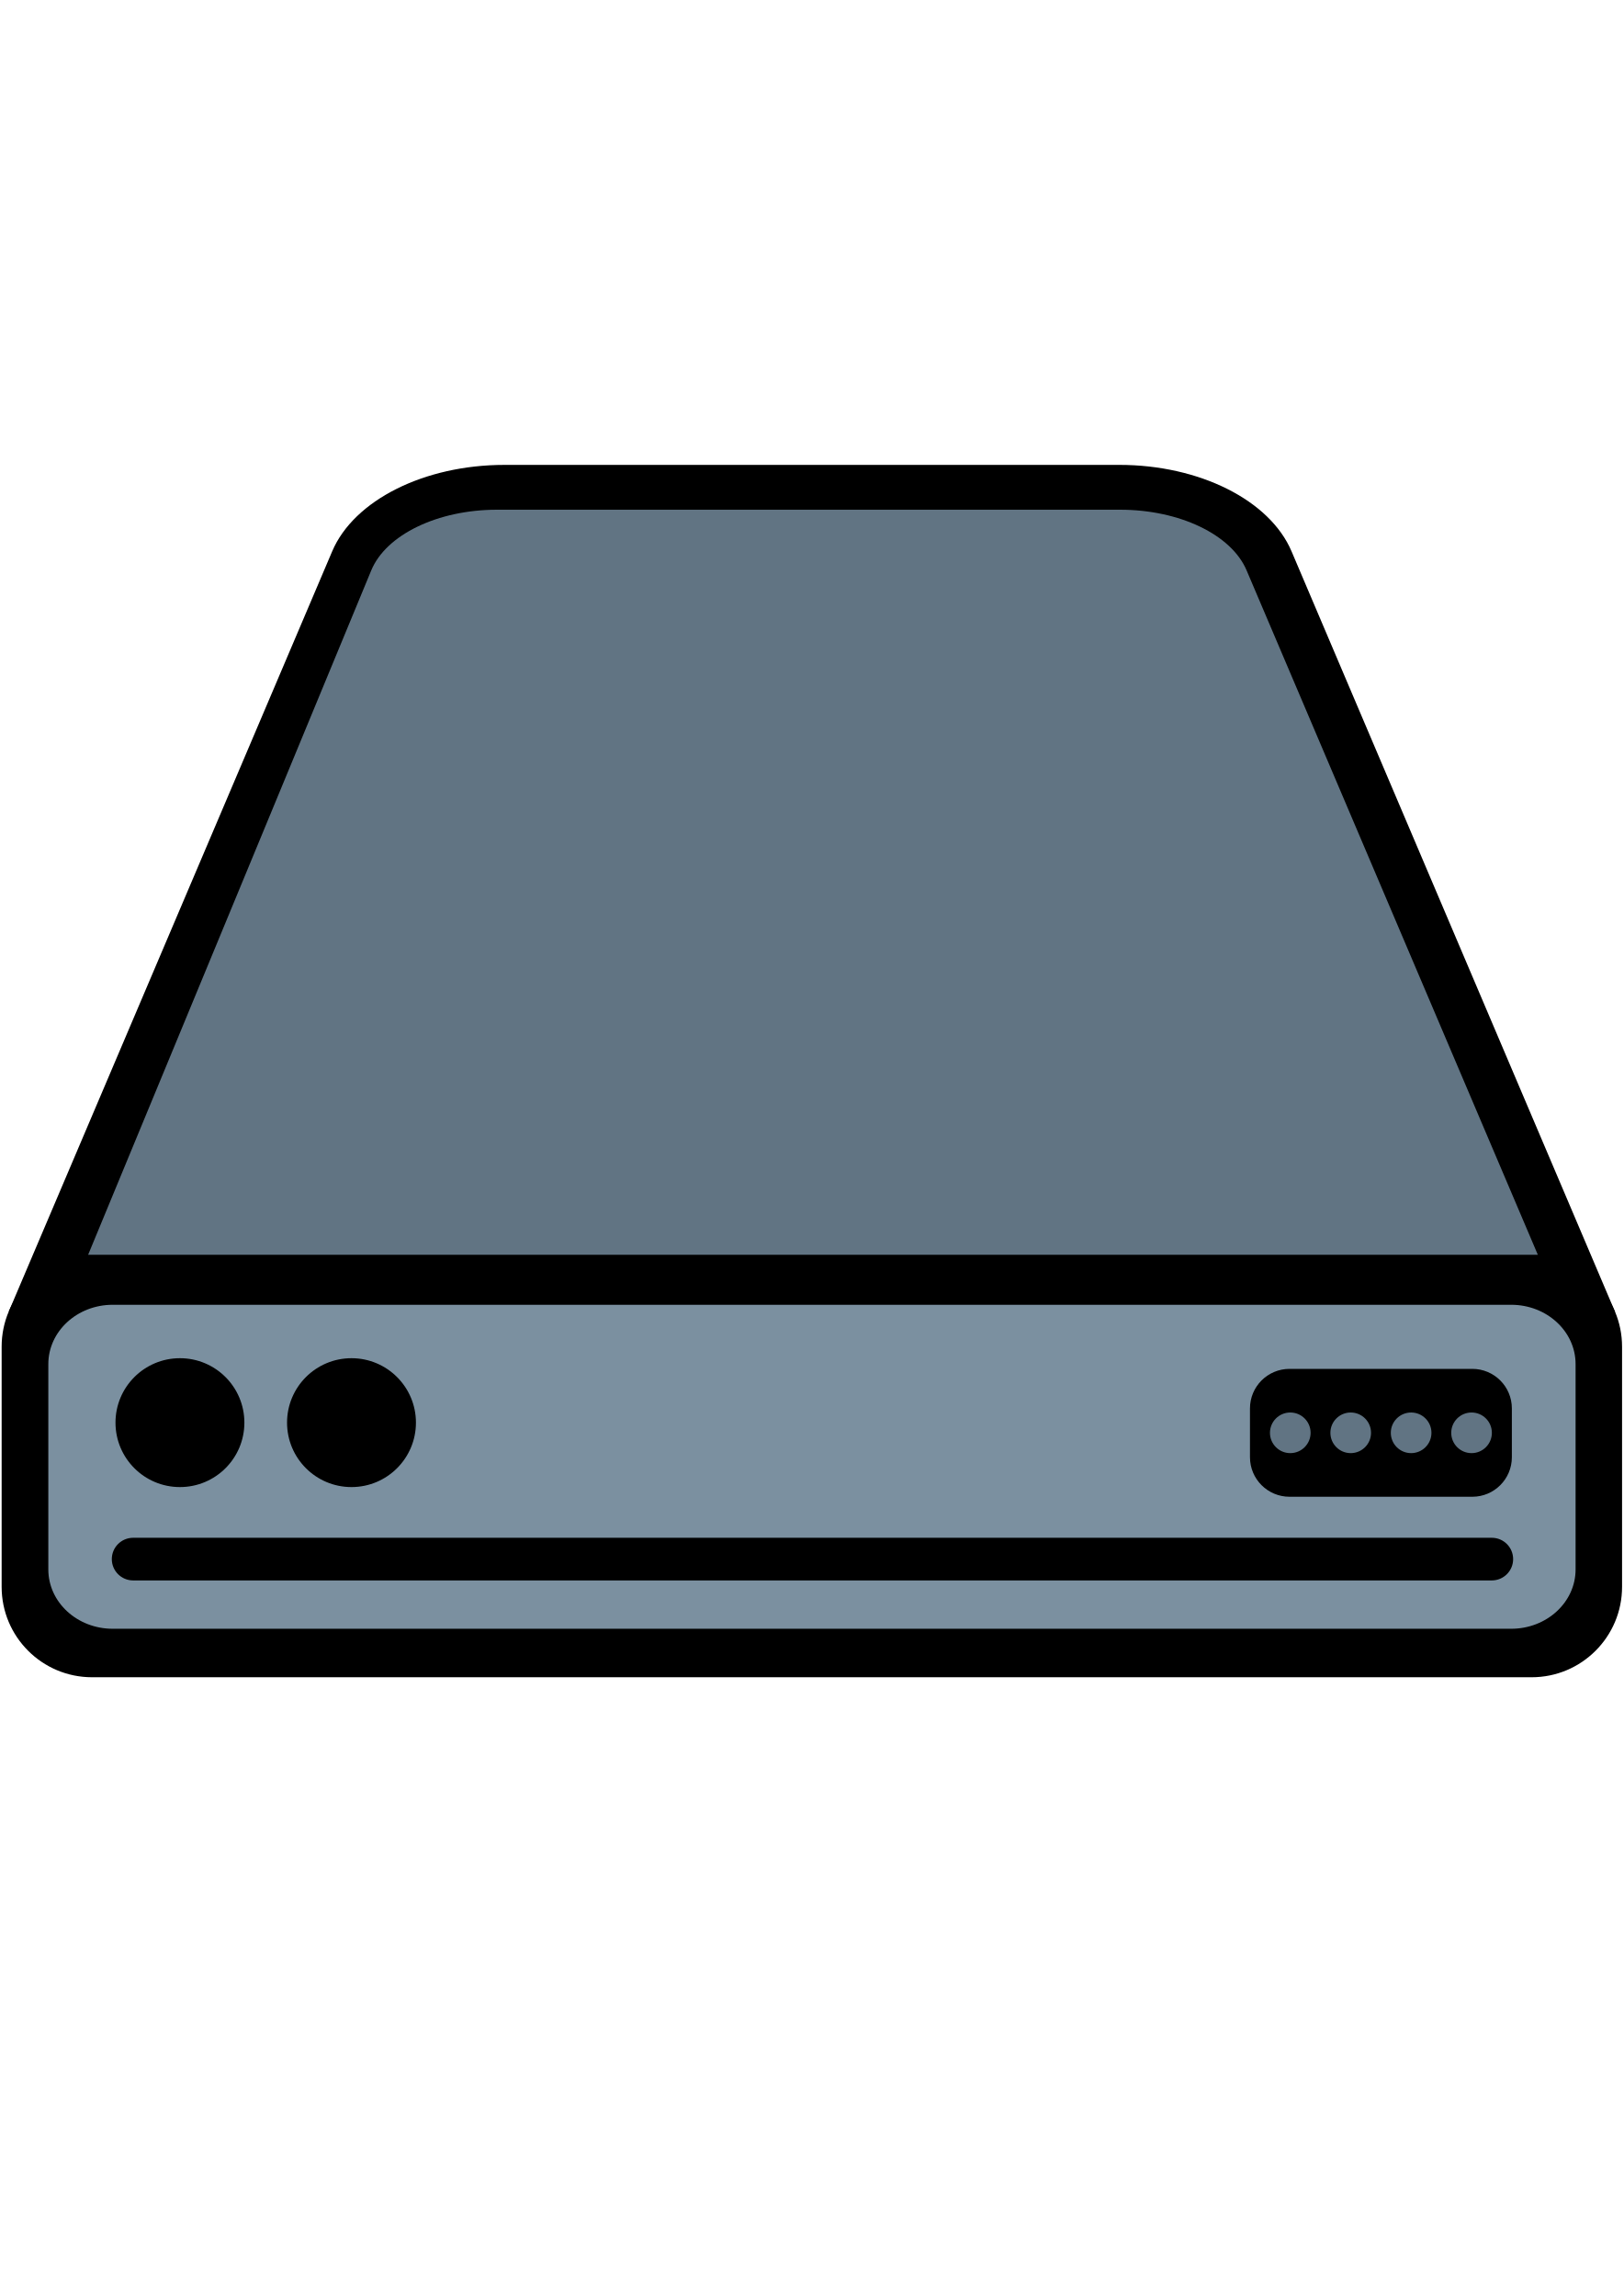
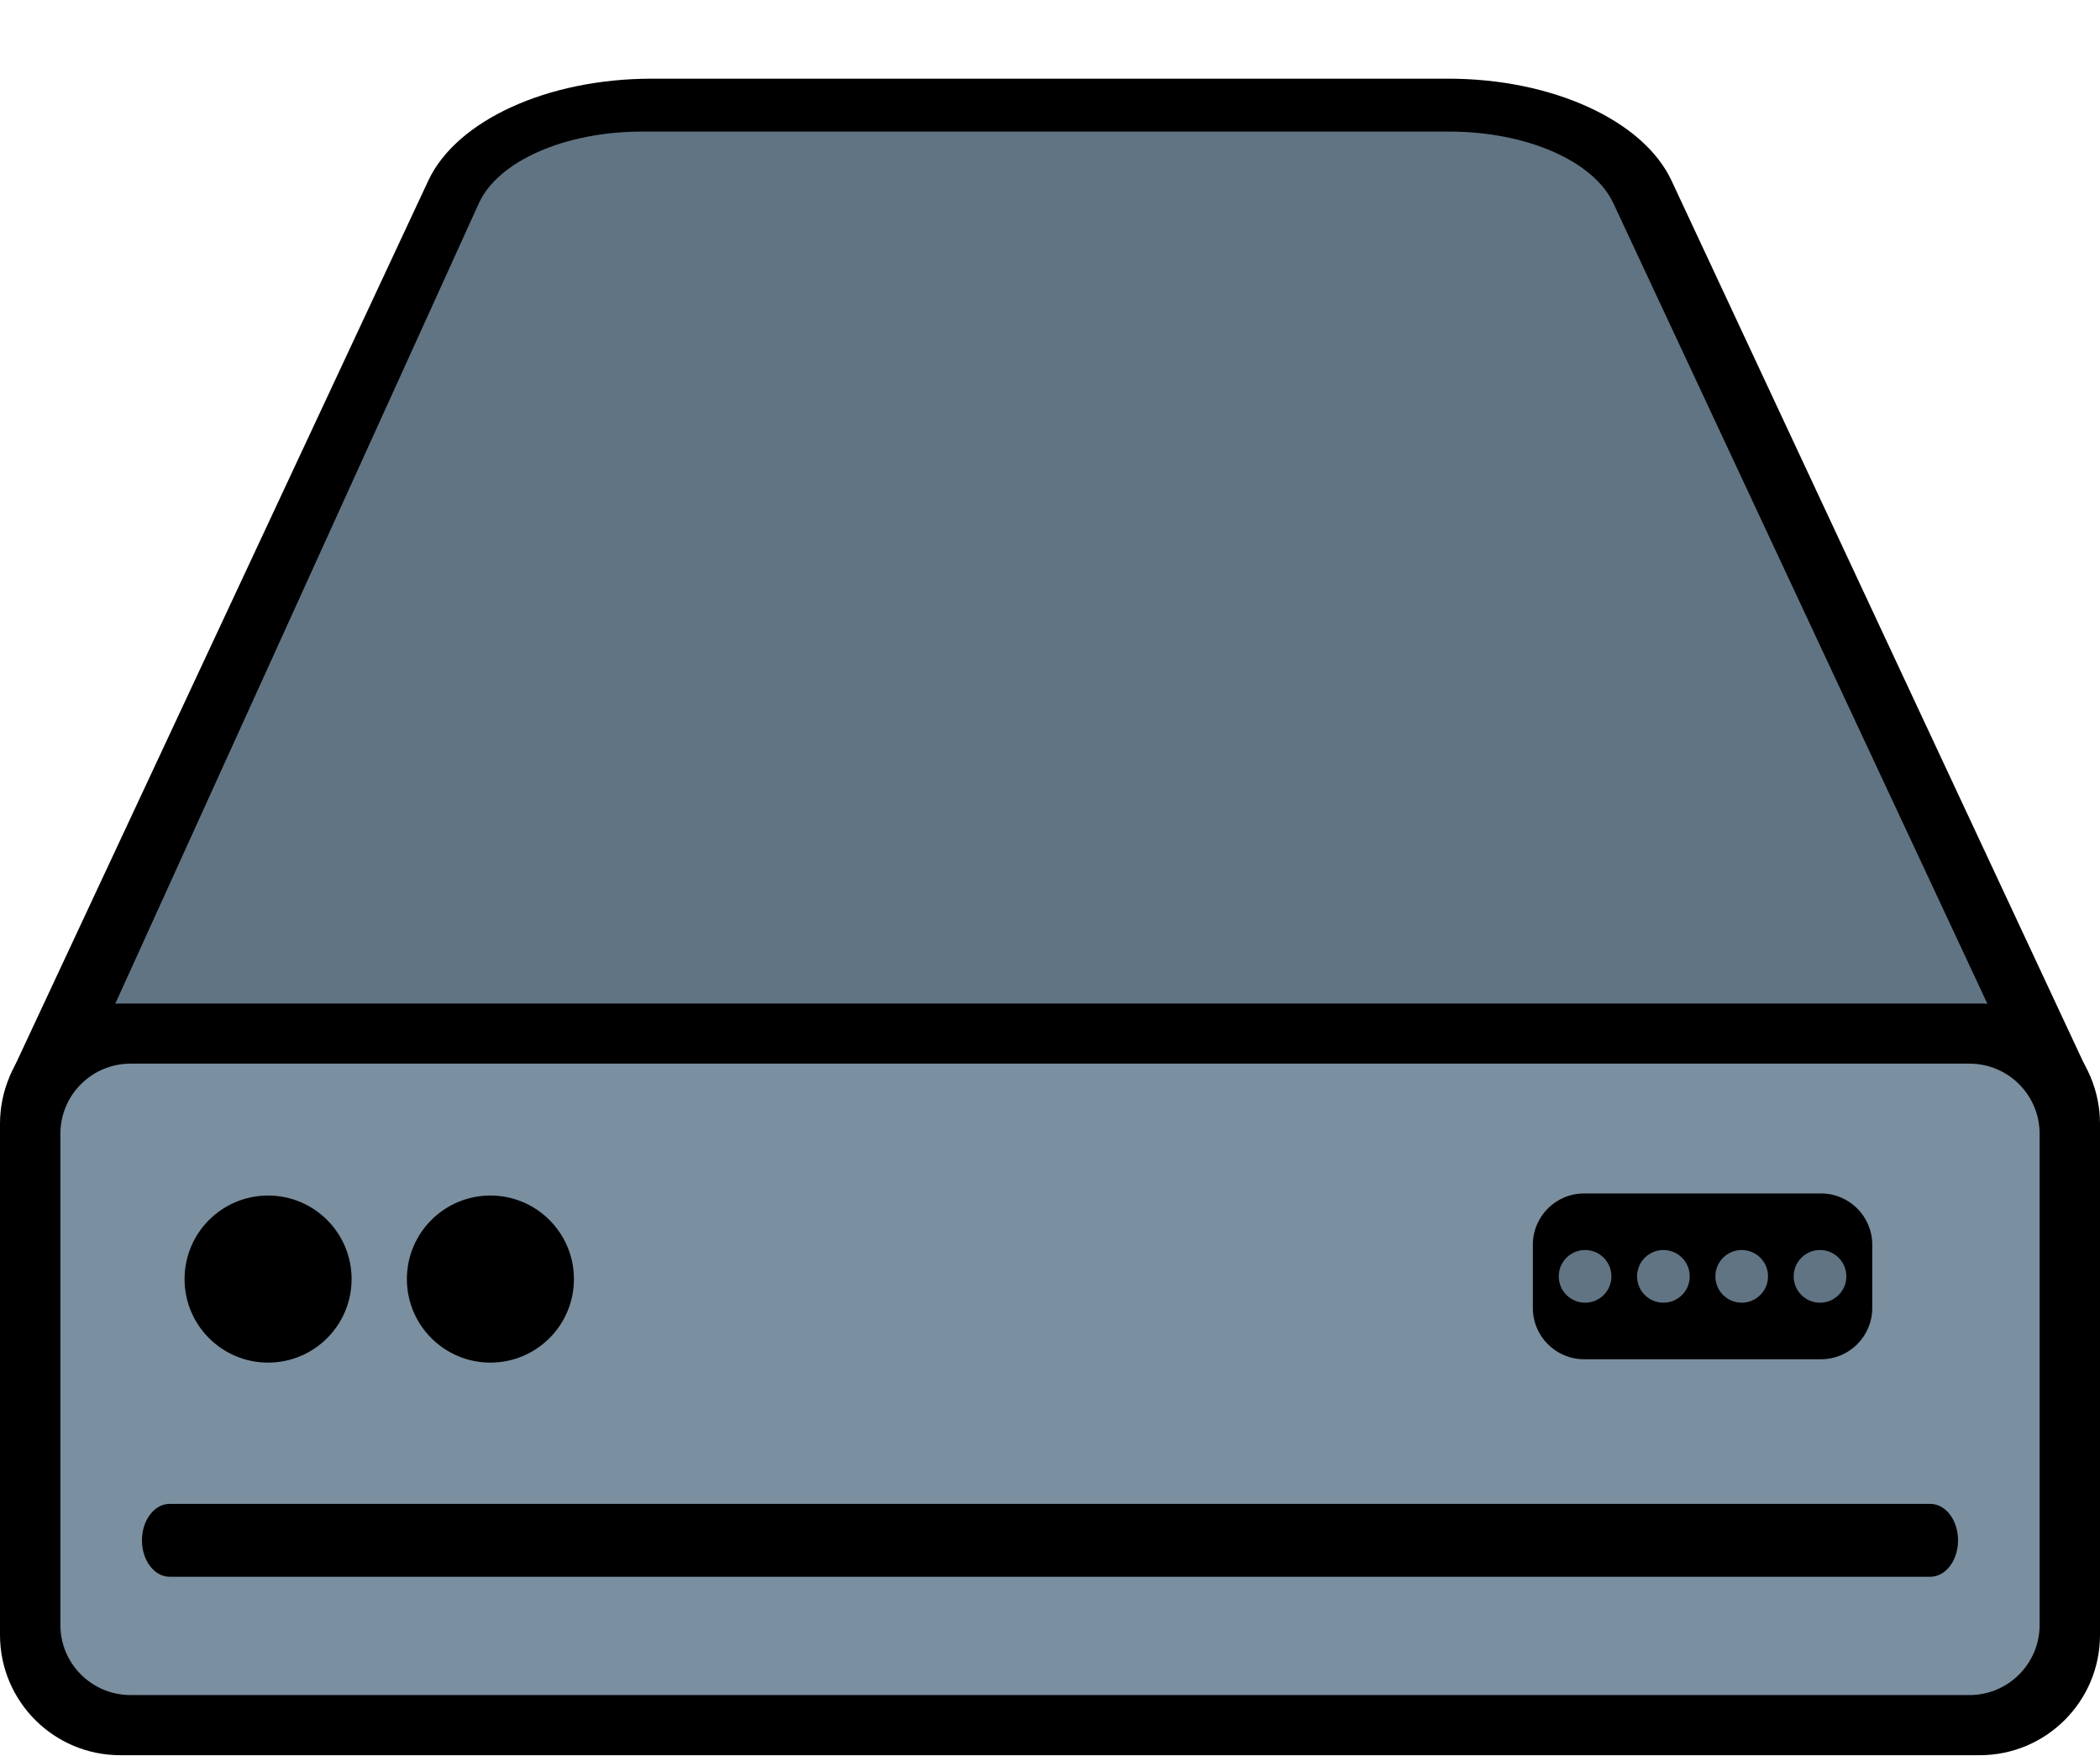
- <svg xmlns="http://www.w3.org/2000/svg" xmlns:xlink="http://www.w3.org/1999/xlink" width="210mm" height="297mm" viewBox="0 0 210 297" version="1.1" id="svg1">
+ <svg xmlns="http://www.w3.org/2000/svg" xmlns:xlink="http://www.w3.org/1999/xlink" width="209.575mm" height="175.125mm" viewBox="0 0 209.575 175.125" version="1.1" id="svg1">
  <defs id="defs1">
    <linearGradient id="swatch66">
      <stop style="stop-color:#000000;stop-opacity:1;" offset="0" id="stop66" />
    </linearGradient>
    <linearGradient id="swatch55">
      <stop style="stop-color:#000000;stop-opacity:1;" offset="0" id="stop55" />
    </linearGradient>
    <linearGradient id="swatch52">
      <stop style="stop-color:#7b90a0;stop-opacity:1;" offset="0" id="stop52" />
    </linearGradient>
    <linearGradient id="swatch48">
      <stop style="stop-color:#bf3737;stop-opacity:1;" offset="0" id="stop48" />
    </linearGradient>
    <linearGradient id="swatch26">
      <stop style="stop-color:#617483;stop-opacity:1;" offset="0" id="stop26" />
    </linearGradient>
    <linearGradient xlink:href="#swatch26" id="linearGradient48" x1="30.75" y1="155.212" x2="161.465" y2="155.212" gradientUnits="userSpaceOnUse" />
    <linearGradient xlink:href="#swatch26" id="linearGradient49" gradientUnits="userSpaceOnUse" x1="30.75" y1="155.212" x2="161.465" y2="155.212" />
    <linearGradient xlink:href="#swatch26" id="linearGradient50" gradientUnits="userSpaceOnUse" x1="30.75" y1="155.212" x2="161.465" y2="155.212" />
-     <linearGradient xlink:href="#swatch52" id="linearGradient52" x1="35.938" y1="231.32" x2="167.627" y2="231.32" gradientUnits="userSpaceOnUse" />
    <linearGradient xlink:href="#swatch26" id="linearGradient55" x1="171.524" y1="218.077" x2="174.854" y2="218.077" gradientUnits="userSpaceOnUse" gradientTransform="matrix(1.529559,0,0,1.529559,-101.9954,-145.6239)" />
    <linearGradient xlink:href="#swatch26" id="linearGradient56" gradientUnits="userSpaceOnUse" gradientTransform="matrix(1.529559,0,0,1.529559,-79.62946,-145.6239)" x1="171.524" y1="218.077" x2="174.854" y2="218.077" />
    <linearGradient xlink:href="#swatch26" id="linearGradient58" gradientUnits="userSpaceOnUse" gradientTransform="matrix(1.529559,0,0,1.529559,-94.54004,-145.6239)" x1="171.524" y1="218.077" x2="174.854" y2="218.077" />
    <linearGradient xlink:href="#swatch26" id="linearGradient59" gradientUnits="userSpaceOnUse" gradientTransform="matrix(1.529559,0,0,1.529559,-87.08472,-145.6239)" x1="171.524" y1="218.077" x2="174.854" y2="218.077" />
    <linearGradient xlink:href="#swatch66" id="linearGradient66" x1="31.326" y1="153.891" x2="160.902" y2="153.891" gradientUnits="userSpaceOnUse" />
    <linearGradient xlink:href="#swatch66" id="linearGradient67" gradientUnits="userSpaceOnUse" x1="31.326" y1="153.891" x2="160.902" y2="153.891" />
    <linearGradient xlink:href="#swatch66" id="linearGradient68" gradientUnits="userSpaceOnUse" x1="31.326" y1="153.891" x2="160.902" y2="153.891" />
-     <linearGradient xlink:href="#swatch52" id="linearGradient69" gradientUnits="userSpaceOnUse" x1="35.938" y1="231.32" x2="167.627" y2="231.32" />
-     <linearGradient xlink:href="#swatch52" id="linearGradient70" gradientUnits="userSpaceOnUse" x1="35.938" y1="231.32" x2="167.627" y2="231.32" />
  </defs>
-   <g id="layer1">
-     <g id="rect41" transform="matrix(1.603293,0,0,1.062364,-49.08882,-52.88171)" style="fill:url(#linearGradient66)">
-       <path style="color:#000000;fill:url(#linearGradient67);-inkscape-stroke:none;paint-order:markers stroke fill" d="m 71.308,106.383 h 49.6 a 14.434,14.434 37.13 0 1 13.893,10.518 l 26.102,92.615 -129.577,-0.049 26.09,-92.565 a 14.434,14.434 142.87 0 1 13.893,-10.518 z" id="path43" />
-       <path style="color:#000000;fill:url(#linearGradient68);fill-opacity:0;-inkscape-stroke:none;paint-order:markers stroke fill" d="M 49.664,98.266 V 171.051 H 142.551 V 98.266 Z m 0.266,0.264 H 142.287 V 170.785 H 49.93 Z" id="path42" />
+   <g id="layer1" transform="translate(-0.2225796,-61.6983)">
+     <g id="g1" transform="matrix(1,0,0,0.9103383,-2.3333333e-6,14.80485)">
+       <g id="rect41" transform="matrix(1.603293,0,0,1.062364,-49.08882,-52.88171)" style="fill:url(#linearGradient66)">
+         <path style="color:#000000;fill:url(#linearGradient67);-inkscape-stroke:none;paint-order:markers stroke fill" d="m 71.308,106.383 h 49.6 a 14.434,14.434 37.13 0 1 13.893,10.518 l 26.102,92.615 -129.577,-0.049 26.09,-92.565 a 14.434,14.434 142.87 0 1 13.893,-10.518 z" id="path43" />
+         <path style="color:#000000;fill:url(#linearGradient68);fill-opacity:0;-inkscape-stroke:none;paint-order:markers stroke fill" d="M 49.664,98.266 V 171.051 H 142.551 V 98.266 Z m 0.266,0.264 H 142.287 V 170.785 H 49.93 Z" id="path42" />
+       </g>
+       <g id="g47" transform="matrix(1.495742,0,0,0.9310398,-38.75246,-35.24552)" style="fill:url(#linearGradient48)">
+         <path style="color:#000000;fill:url(#linearGradient49);-inkscape-stroke:none;paint-order:markers stroke fill" d="m 68.886,108.674 h 53.877 a 11.31,11.31 37.583 0 1 10.933,8.415 l 25.185,95.098 H 33.53 L 58.01,117.104 A 11.23,11.23 142.219 0 1 68.886,108.674 Z" id="path46" />
+         <path style="color:#000000;fill:url(#linearGradient50);fill-opacity:0;-inkscape-stroke:none;paint-order:markers stroke fill" d="M 49.664,98.266 V 171.051 H 142.551 V 98.266 Z m 0.266,0.264 H 142.287 V 170.785 H 49.93 Z" id="path47" />
+       </g>
    </g>
-     <g id="rect2" transform="matrix(1.603293,0,0,1.603293,-67.27253,-13.23706)">
-       <path style="color:#000000;fill:#bc1515;fill-opacity:0;-inkscape-stroke:none;paint-order:markers stroke fill" d="m 41.959,109.482 v 49.574 H 172.939 v -49.574 z m 0.264,0.264 H 172.674 v 49.045 H 42.223 Z" id="path4" />
-       <path style="color:#000000;fill:#000000;-inkscape-stroke:none;paint-order:markers stroke fill" d="M 49.388,109.614 H 165.51 a 7.297,7.297 45 0 1 7.297,7.297 l 0,19.371 a 7.297,7.297 135 0 1 -7.297,7.297 H 49.388 a 7.297,7.297 45 0 1 -7.297,-7.297 v -19.371 a 7.297,7.297 135 0 1 7.297,-7.297 z" id="path5" />
+     <g id="g2" transform="translate(280.4585)">
+       <rect style="fill:#000000;stroke-width:0.263" id="rect2" width="209.575" height="75" x="-280.236" y="161.823" rx="12" ry="12" />
+       <rect style="fill:#7a8f9f;fill-opacity:1;stroke-width:0.269" id="rect4" width="197.524" height="63" x="-274.21" y="167.823" rx="7" ry="7" />
    </g>
-     <g id="rect31" transform="matrix(1.527937,0,0,1.407763,-50.51685,-123.6079)" style="fill:url(#linearGradient52)">
-       <path style="color:#000000;fill:url(#linearGradient69);fill-opacity:0;-inkscape-stroke:none;paint-order:markers stroke fill" d="M 35.938,206.391 V 256.25 h 131.689 v -49.859 z m 0.285,0.285 H 167.342 v 49.289 H 36.223 Z" id="path32" />
-       <path style="color:#000000;fill:url(#linearGradient70);-inkscape-stroke:none;paint-order:markers stroke fill" d="m 42.603,207.697 h 118.376 a 5.45,5.45 45 0 1 5.45,5.45 v 18.87 a 5.45,5.45 135 0 1 -5.45,5.45 H 42.603 a 5.45,5.45 45 0 1 -5.45,-5.45 V 213.147 a 5.45,5.45 135 0 1 5.45,-5.45 z" id="path33" />
-     </g>
-     <g id="g47" transform="matrix(1.495742,0,0,0.9310398,-38.75246,-35.24552)" style="fill:url(#linearGradient48)">
-       <path style="color:#000000;fill:url(#linearGradient49);-inkscape-stroke:none;paint-order:markers stroke fill" d="m 68.886,108.674 h 53.877 a 11.31,11.31 37.583 0 1 10.933,8.415 l 25.185,95.098 H 33.53 L 58.01,117.104 A 11.23,11.23 142.219 0 1 68.886,108.674 Z" id="path46" />
-       <path style="color:#000000;fill:url(#linearGradient50);fill-opacity:0;-inkscape-stroke:none;paint-order:markers stroke fill" d="M 49.664,98.266 V 171.051 H 142.551 V 98.266 Z m 0.266,0.264 H 142.287 V 170.785 H 49.93 Z" id="path47" />
-     </g>
-     <g id="rect50" transform="matrix(1.211493,0,0,1.211493,35.7103,9.404176)">
-       <path style="color:#000000;fill:#b90f0f;fill-opacity:0;-inkscape-stroke:none;paint-order:markers stroke fill" d="m -21.336,156.299 v 4.82 h 62.225 v -4.82 z m 0.266,0.266 H 40.625 v 4.289 h -61.695 z" id="path50" />
-       <path style="color:#000000;fill:#000000;-inkscape-stroke:none;paint-order:markers stroke fill" d="M -15.263,156.432 H 129.783 a 2.277,2.277 45 0 1 2.277,2.277 v 2.1e-4 a 2.277,2.277 135 0 1 -2.277,2.277 H -15.263 a 2.277,2.277 45 0 1 -2.277,-2.277 v -2.1e-4 a 2.277,2.277 135 0 1 2.277,-2.277 z" id="path51" />
-     </g>
-     <circle style="fill:#000000;fill-opacity:1;stroke:#b90f0f;stroke-width:0.261;stroke-opacity:0;paint-order:markers stroke fill" id="path52" cx="23.272" cy="184.026" r="8.335" />
-     <g id="g70" transform="matrix(1.048206,0,0,1.048206,-3.882709,-11.65512)">
+     <path style="color:#000000;fill:#000000;stroke-width:1.39;-inkscape-stroke:none;paint-order:markers stroke fill" d="M 17.149,211.75 H 192.871 a 2.759,3.634 0 0 1 2.759,3.634 v 3.3e-4 a 2.759,3.634 0 0 1 -2.759,3.634 H 17.149 a 2.759,3.634 0 0 1 -2.759,-3.634 v -3.3e-4 a 2.759,3.634 0 0 1 2.759,-3.634 z" id="path51" />
+     <g id="g70" transform="matrix(1.048206,0,0,1.048206,-12.34938,-7.950948)">
      <g id="rect52" transform="matrix(1.178042,0,0,1.178042,139.0931,67.11521)">
        <path style="color:#000000;fill:#b90f0f;fill-opacity:0;-inkscape-stroke:none;paint-order:markers stroke fill" d="M 15.859,95.045 V 110.08 H 43.557 V 95.045 Z M 16.125,95.309 H 43.291 V 109.814 H 16.125 Z" id="path53" />
        <path style="color:#000000;fill:#000000;-inkscape-stroke:none;paint-order:markers stroke fill" d="m 20.135,95.864 h 19.146 a 4.142,4.142 45 0 1 4.142,4.142 v 5.112 a 4.142,4.142 135 0 1 -4.142,4.142 H 20.135 a 4.142,4.142 45 0 1 -4.142,-4.142 v -5.112 a 4.142,4.142 135 0 1 4.142,-4.142 z" id="path54" />
      </g>
      <circle style="fill:url(#linearGradient55);stroke:#b90f0f;stroke-width:0.079;stroke-opacity:0;paint-order:markers stroke fill" id="circle55" cx="162.907" cy="187.938" r="2.507" />
      <circle style="fill:url(#linearGradient56);stroke:#b90f0f;stroke-width:0.079;stroke-opacity:0;paint-order:markers stroke fill" id="circle56" cx="185.273" cy="187.938" r="2.507" />
      <circle style="fill:url(#linearGradient58);stroke:#b90f0f;stroke-width:0.079;stroke-opacity:0;paint-order:markers stroke fill" id="circle57" cx="170.363" cy="187.938" r="2.507" />
      <circle style="fill:url(#linearGradient59);stroke:#b90f0f;stroke-width:0.079;stroke-opacity:0;paint-order:markers stroke fill" id="circle58" cx="177.818" cy="187.938" r="2.507" />
    </g>
-     <circle style="fill:#000000;fill-opacity:1;stroke:#b90f0f;stroke-width:0.261;stroke-opacity:0;paint-order:markers stroke fill" id="circle70" cx="45.46" cy="184.026" r="8.335" />
+     <g id="g5" transform="translate(3.704165,5.291667)">
+       <circle style="fill:#000000;fill-opacity:1;stroke:#b90f0f;stroke-width:0.261;stroke-opacity:0;paint-order:markers stroke fill" id="path52" cx="23.272" cy="184.026" r="8.335" />
+       <circle style="fill:#000000;fill-opacity:1;stroke:#b90f0f;stroke-width:0.261;stroke-opacity:0;paint-order:markers stroke fill" id="circle70" cx="45.46" cy="184.026" r="8.335" />
+     </g>
  </g>
</svg>
